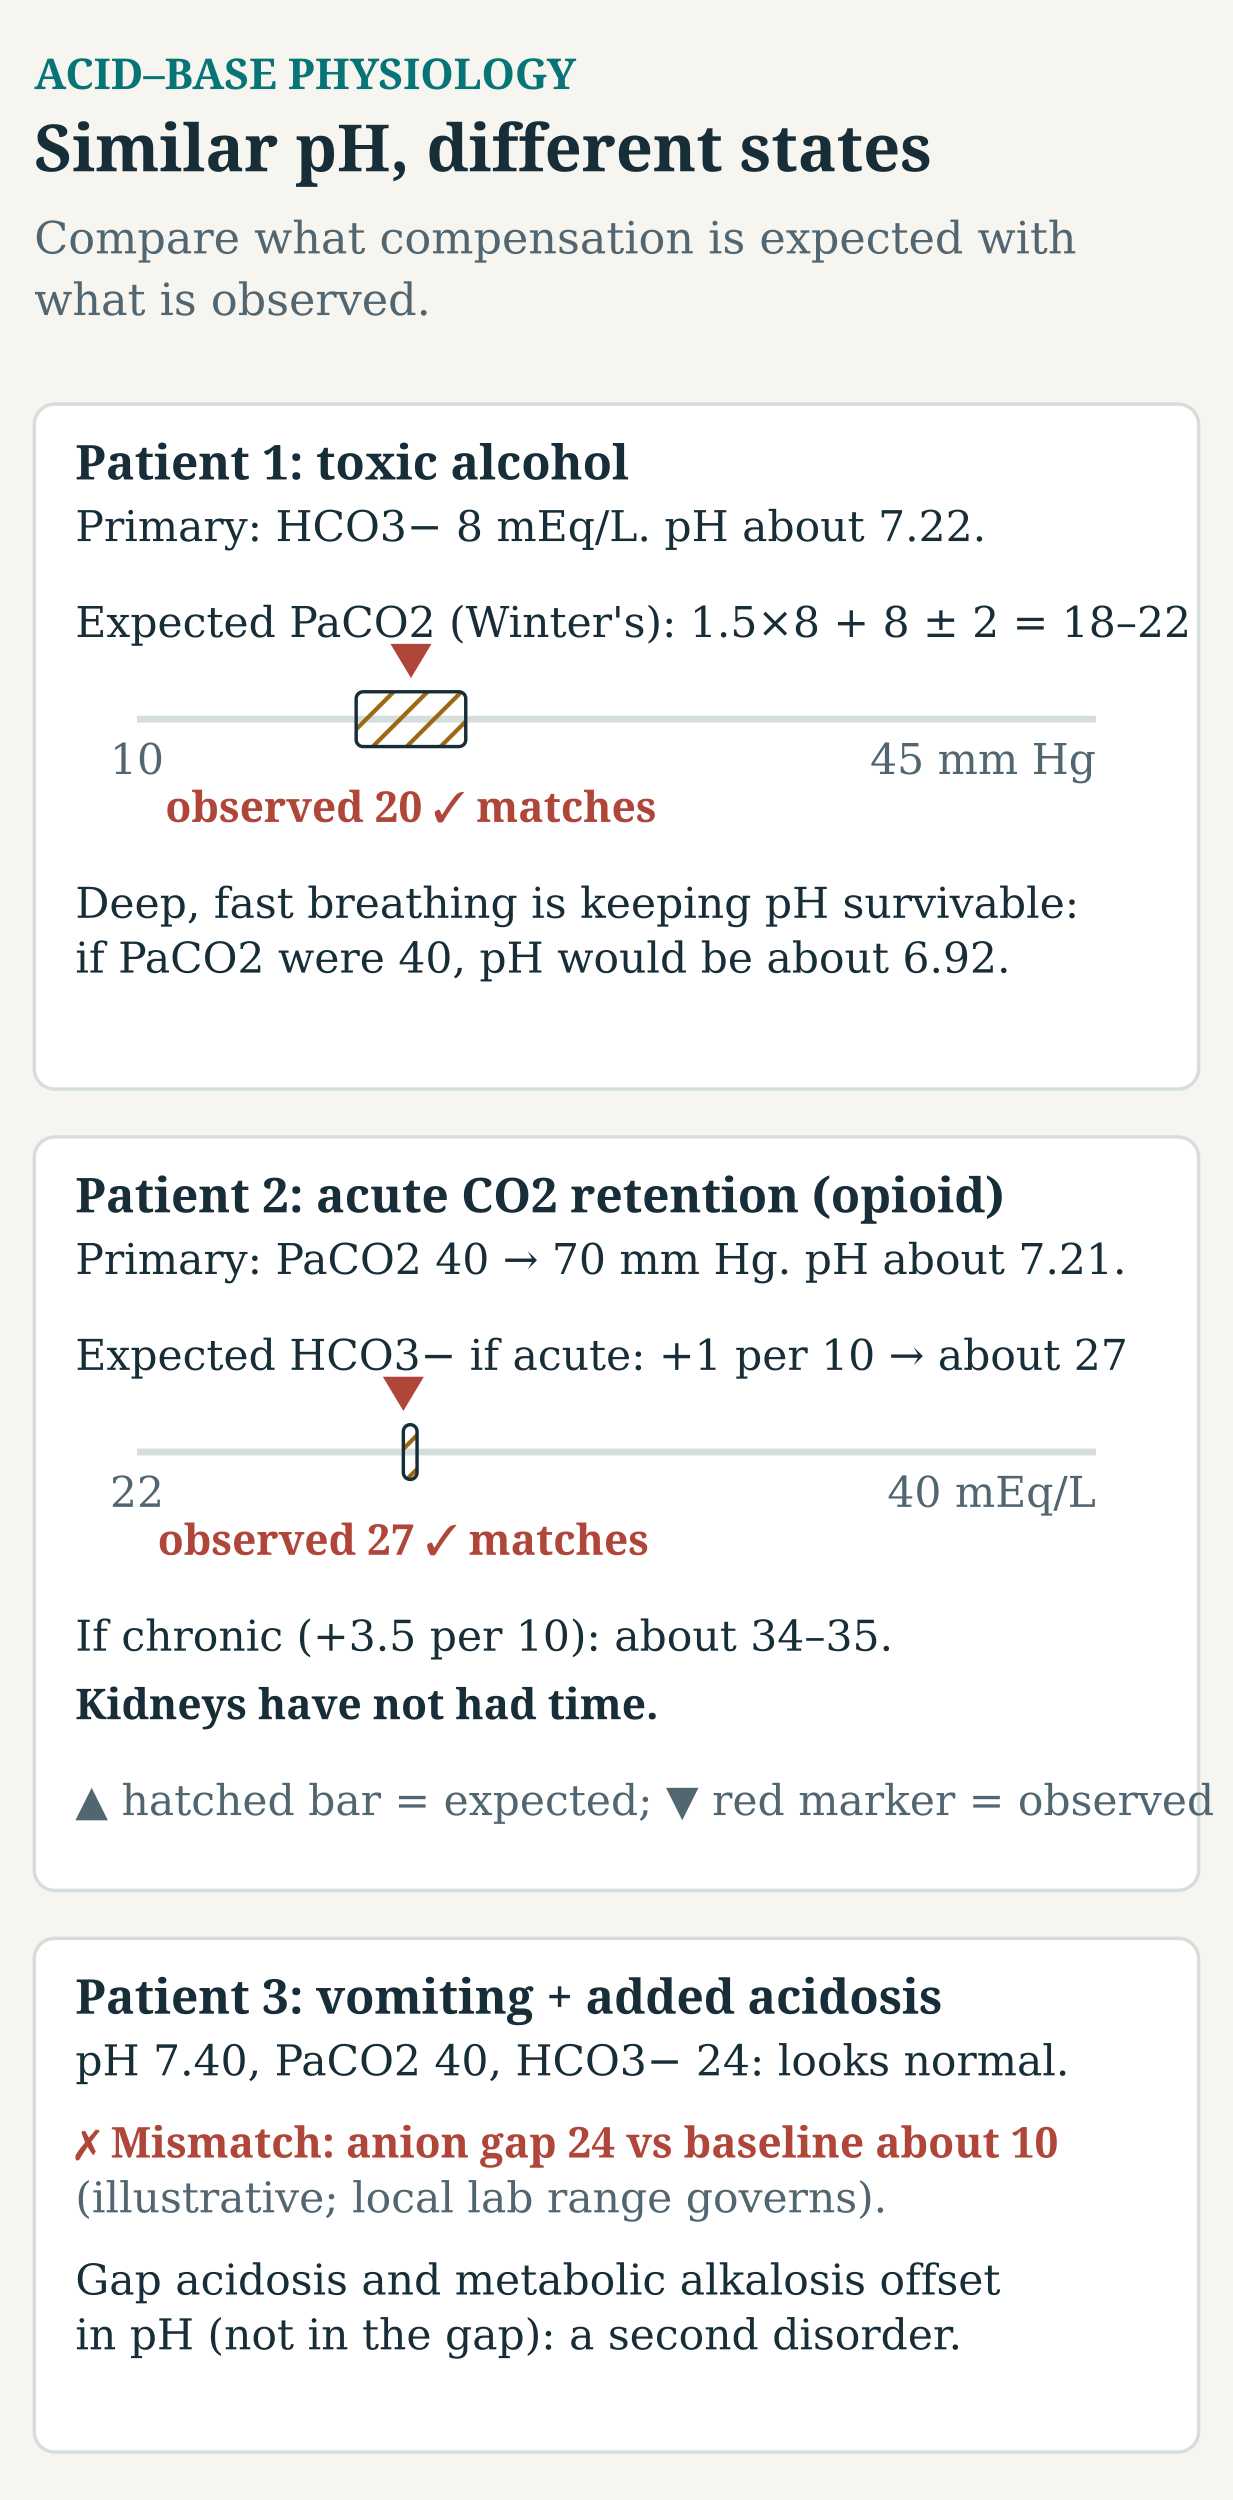
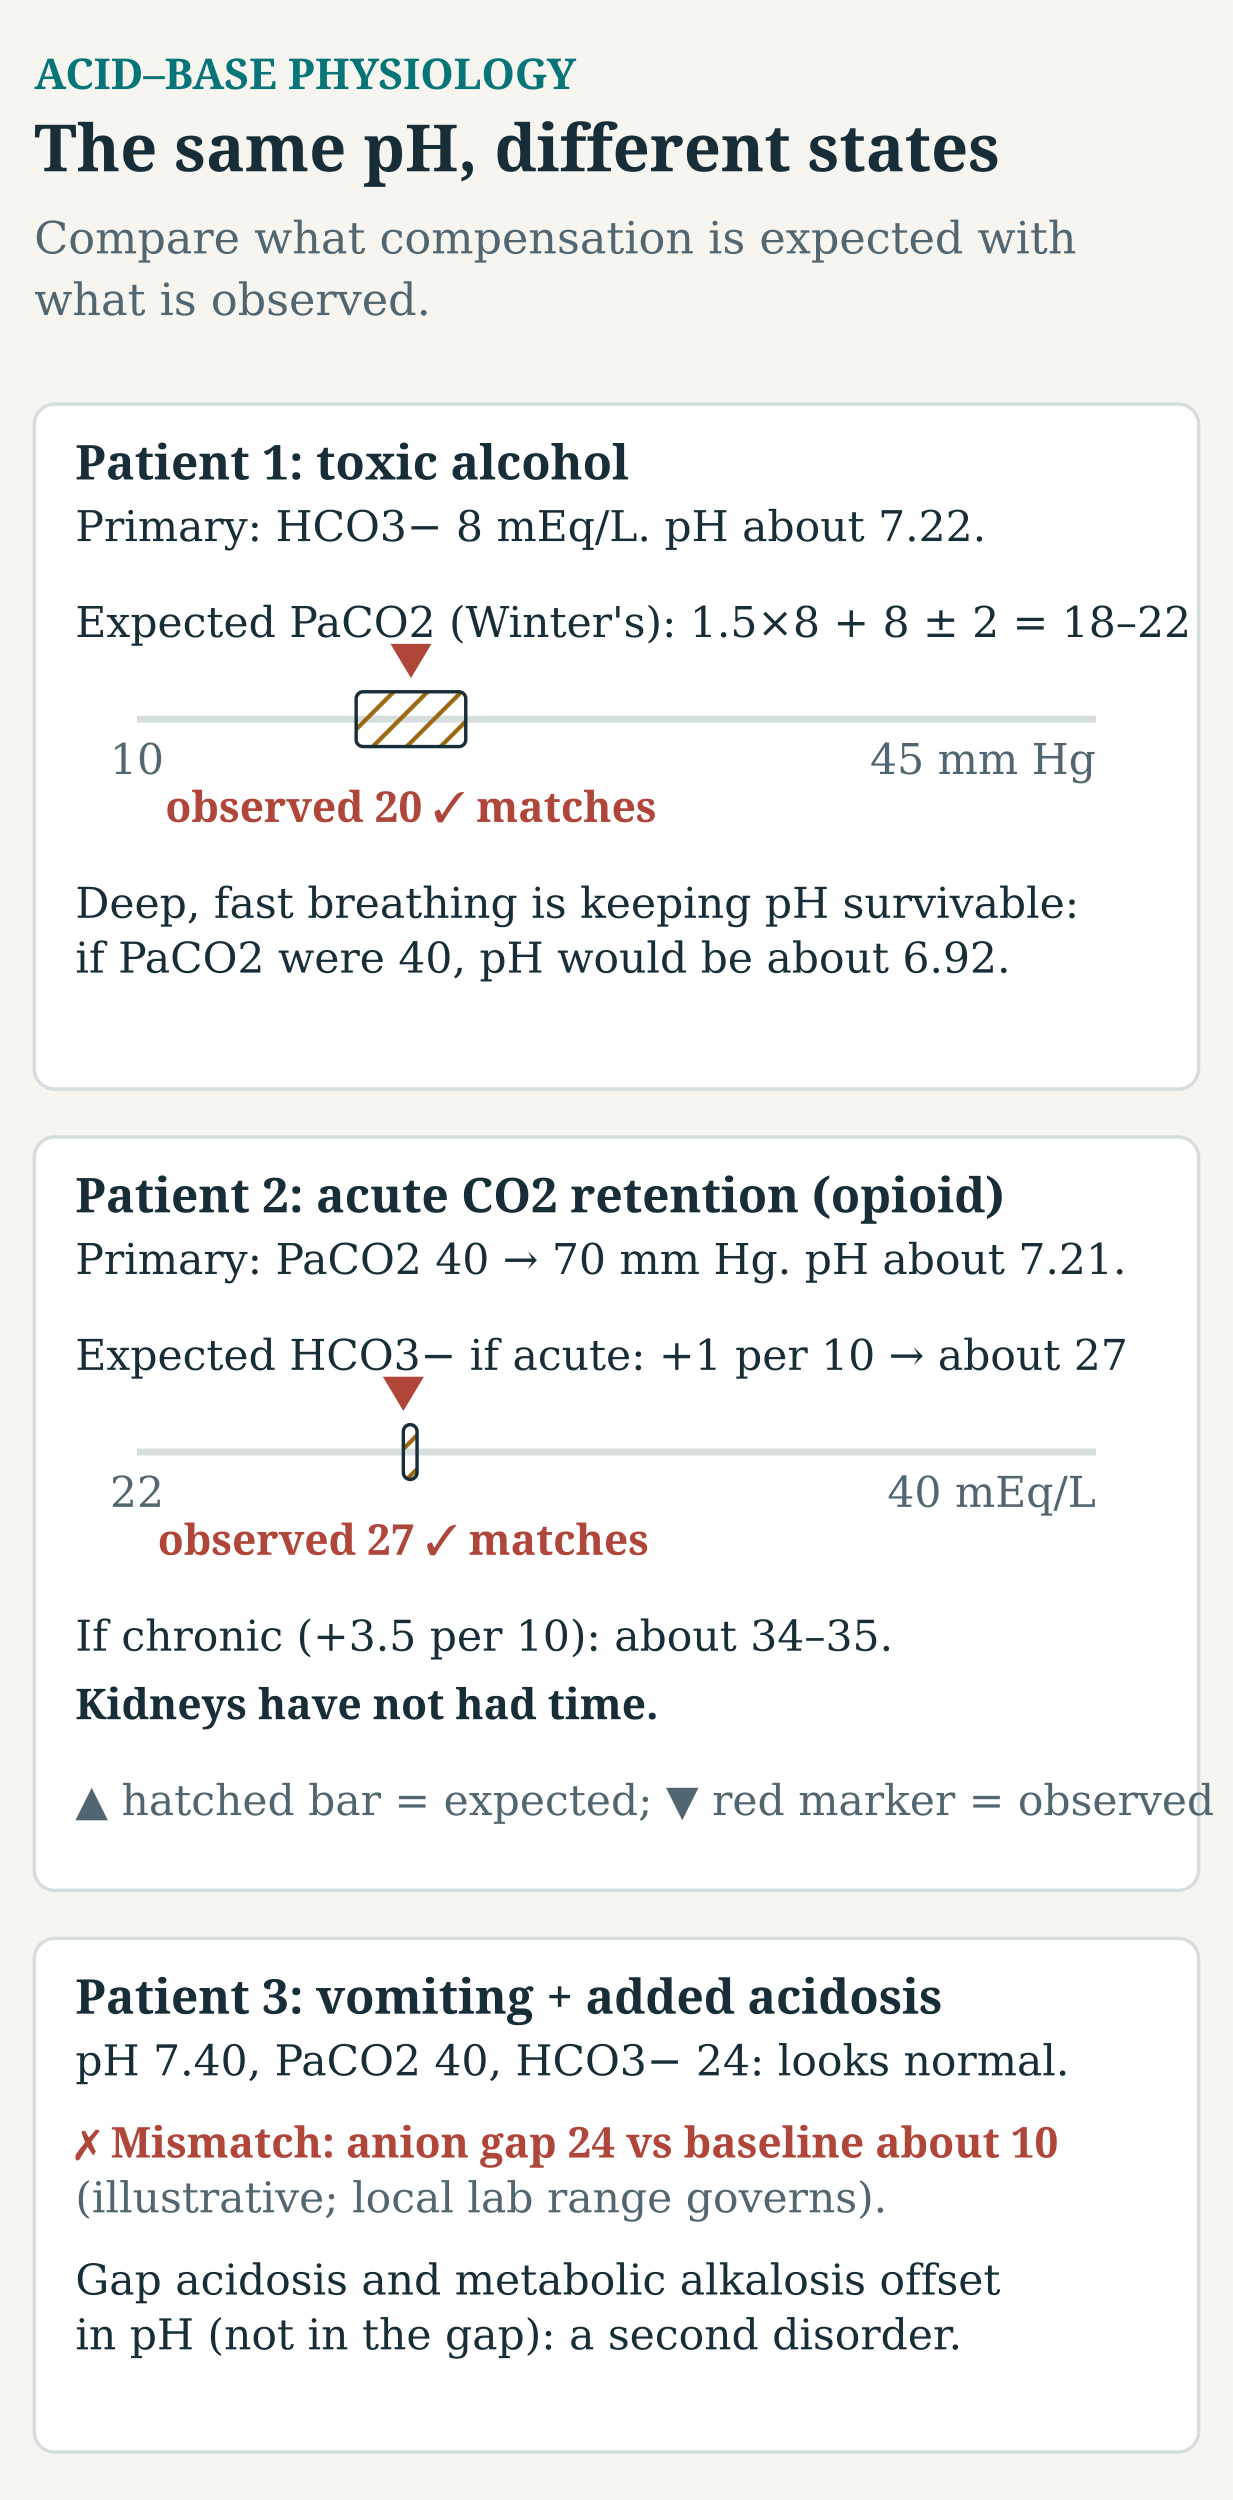
<svg xmlns="http://www.w3.org/2000/svg" class="diagram-screen" viewBox="0 0 360 730" role="img" aria-labelledby="fig-r8-02-expected-vs-observed-screen-title" aria-describedby="fig-r8-02-expected-vs-observed-screen-desc">
  <style>text{font-family:Literata,'DejaVu Serif',Georgia,serif}text[font-weight='700']{font-family:Fraunces,Literata,Georgia,serif}.t-ink{fill:var(--fig-ink,#172d38)}.s-ink{stroke:var(--fig-ink,#172d38);fill:none}.f-ink{fill:var(--fig-ink,#172d38)}.t-muted{fill:var(--fig-muted,#526671)}.s-muted{stroke:var(--fig-muted,#526671);fill:none}.f-muted{fill:var(--fig-muted,#526671)}.t-teal{fill:var(--fig-teal,#077578)}.s-teal{stroke:var(--fig-teal,#077578);fill:none}.f-teal{fill:var(--fig-teal,#077578)}.t-red{fill:var(--fig-red,#af4639)}.s-red{stroke:var(--fig-red,#af4639);fill:none}.f-red{fill:var(--fig-red,#af4639)}.t-gold{fill:var(--fig-gold,#996613)}.s-gold{stroke:var(--fig-gold,#996613);fill:none}.f-gold{fill:var(--fig-gold,#996613)}.t-rule{fill:var(--fig-rule,#d5dedc)}.s-rule{stroke:var(--fig-rule,#d5dedc);fill:none}.f-rule{fill:var(--fig-rule,#d5dedc)}.bg{fill:var(--fig-canvas,#f7f5ef)}.pn{fill:var(--fig-panel,#ffffff);stroke:var(--fig-rule,#d5dedc)}.hatch{fill:url(#fig-r8-02-expected-vs-observed-screen-h)}</style>
  <defs>
    <marker id="fig-r8-02-expected-vs-observed-screen-ar" viewBox="0 0 10 10" refX="9" refY="5" markerWidth="7" markerHeight="7" orient="auto-start-reverse">
      <path d="M0,0L10,5L0,10z" class="f-ink" />
    </marker>
    <pattern id="fig-r8-02-expected-vs-observed-screen-h" width="7" height="7" patternUnits="userSpaceOnUse" patternTransform="rotate(45)">
      <line x1="0" y1="0" x2="0" y2="7" class="s-gold" stroke-width="2.5" />
    </pattern>
  </defs>
  <rect class="bg" width="360" height="730" />
  <g transform="translate(10,10)">
    <text x="0" y="16" font-size="12.4" text-anchor="start" font-weight="700" class="t-teal">ACID–BASE PHYSIOLOGY</text>
-     <text x="0" y="40" font-size="19" text-anchor="start" font-weight="700" class="t-ink">Similar pH, different states</text>
+     <text x="0" y="40" font-size="19" text-anchor="start" font-weight="700" class="t-ink">The same pH, different states</text>
    <text x="0" y="64" font-size="13" text-anchor="start" font-weight="400" class="t-muted">Compare what compensation is expected with</text>
    <text x="0" y="82" font-size="13" text-anchor="start" font-weight="400" class="t-muted">what is observed.</text>
  </g>
  <g transform="translate(10,118)">
    <rect x="0" y="0" width="340" height="200" rx="6" class="pn" />
    <text x="12" y="22" font-size="14" text-anchor="start" font-weight="700" class="t-ink">Patient 1: toxic alcohol</text>
    <text x="12" y="40" font-size="12.4" text-anchor="start" font-weight="400" class="t-ink">Primary: HCO3− 8 mEq/L. pH about 7.22.</text>
    <line x1="30" y1="92" x2="310" y2="92" class="s-rule" stroke-width="2" />
    <text x="30" y="108" font-size="12.4" text-anchor="middle" font-weight="400" class="t-muted">10</text>
    <text x="310" y="108" font-size="12.4" text-anchor="end" font-weight="400" class="t-muted">45 mm Hg</text>
    <rect x="94.0" y="84" width="32.0" height="16" rx="2" class="hatch" />
    <rect x="94.0" y="84" width="32.0" height="16" rx="2" class="s-ink" />
    <path d="M110.0,80 l-6,-10 h12 z" class="f-red" />
    <text x="12" y="68" font-size="12.4" text-anchor="start" font-weight="400" class="t-ink">Expected PaCO2 (Winter's): 1.5×8 + 8 ± 2 = 18–22</text>
    <text x="110.0" y="122" font-size="12.4" text-anchor="middle" font-weight="700" class="t-red">observed 20 ✓ matches</text>
    <text x="12" y="150" font-size="12.4" text-anchor="start" font-weight="400" class="t-ink">Deep, fast breathing is keeping pH survivable:</text>
    <text x="12" y="166" font-size="12.4" text-anchor="start" font-weight="400" class="t-ink">if PaCO2 were 40, pH would be about 6.92.</text>
  </g>
  <g transform="translate(10,332)">
    <rect x="0" y="0" width="340" height="220" rx="6" class="pn" />
    <text x="12" y="22" font-size="14" text-anchor="start" font-weight="700" class="t-ink">Patient 2: acute CO2 retention (opioid)</text>
    <text x="12" y="40" font-size="12.4" text-anchor="start" font-weight="400" class="t-ink">Primary: PaCO2 40 → 70 mm Hg. pH about 7.21.</text>
    <line x1="30" y1="92" x2="310" y2="92" class="s-rule" stroke-width="2" />
    <text x="30" y="108" font-size="12.4" text-anchor="middle" font-weight="400" class="t-muted">22</text>
    <text x="310" y="108" font-size="12.4" text-anchor="end" font-weight="400" class="t-muted">40 mEq/L</text>
    <rect x="107.778" y="84" width="4" height="16" rx="2" class="hatch" />
    <rect x="107.778" y="84" width="4" height="16" rx="2" class="s-ink" />
    <path d="M107.778,80 l-6,-10 h12 z" class="f-red" />
    <text x="12" y="68" font-size="12.4" text-anchor="start" font-weight="400" class="t-ink">Expected HCO3− if acute: +1 per 10 → about 27</text>
    <text x="107.778" y="122" font-size="12.4" text-anchor="middle" font-weight="700" class="t-red">observed 27 ✓ matches</text>
    <text x="12" y="150" font-size="12.4" text-anchor="start" font-weight="400" class="t-ink">If chronic (+3.5 per 10): about 34–35.</text>
    <text x="12" y="170" font-size="12.4" text-anchor="start" font-weight="700" class="t-ink">Kidneys have not had time.</text>
    <text x="12" y="198" font-size="12.4" text-anchor="start" font-weight="400" class="t-muted">▲ hatched bar = expected; ▼ red marker = observed</text>
  </g>
  <g transform="translate(10,566)">
    <rect x="0" y="0" width="340" height="150" rx="6" class="pn" />
    <text x="12" y="22" font-size="14" text-anchor="start" font-weight="700" class="t-ink">Patient 3: vomiting + added acidosis</text>
    <text x="12" y="40" font-size="12.4" text-anchor="start" font-weight="400" class="t-ink">pH 7.40, PaCO2 40, HCO3− 24: looks normal.</text>
    <text x="12" y="64" font-size="12.4" text-anchor="start" font-weight="700" class="t-red">✗ Mismatch: anion gap 24 vs baseline about 10</text>
    <text x="12" y="80" font-size="12.4" text-anchor="start" font-weight="400" class="t-muted">(illustrative; local lab range governs).</text>
    <text x="12" y="104" font-size="12.4" text-anchor="start" font-weight="400" class="t-ink">Gap acidosis and metabolic alkalosis offset</text>
    <text x="12" y="120" font-size="12.4" text-anchor="start" font-weight="400" class="t-ink">in pH (not in the gap): a second disorder.</text>
  </g>
</svg>
